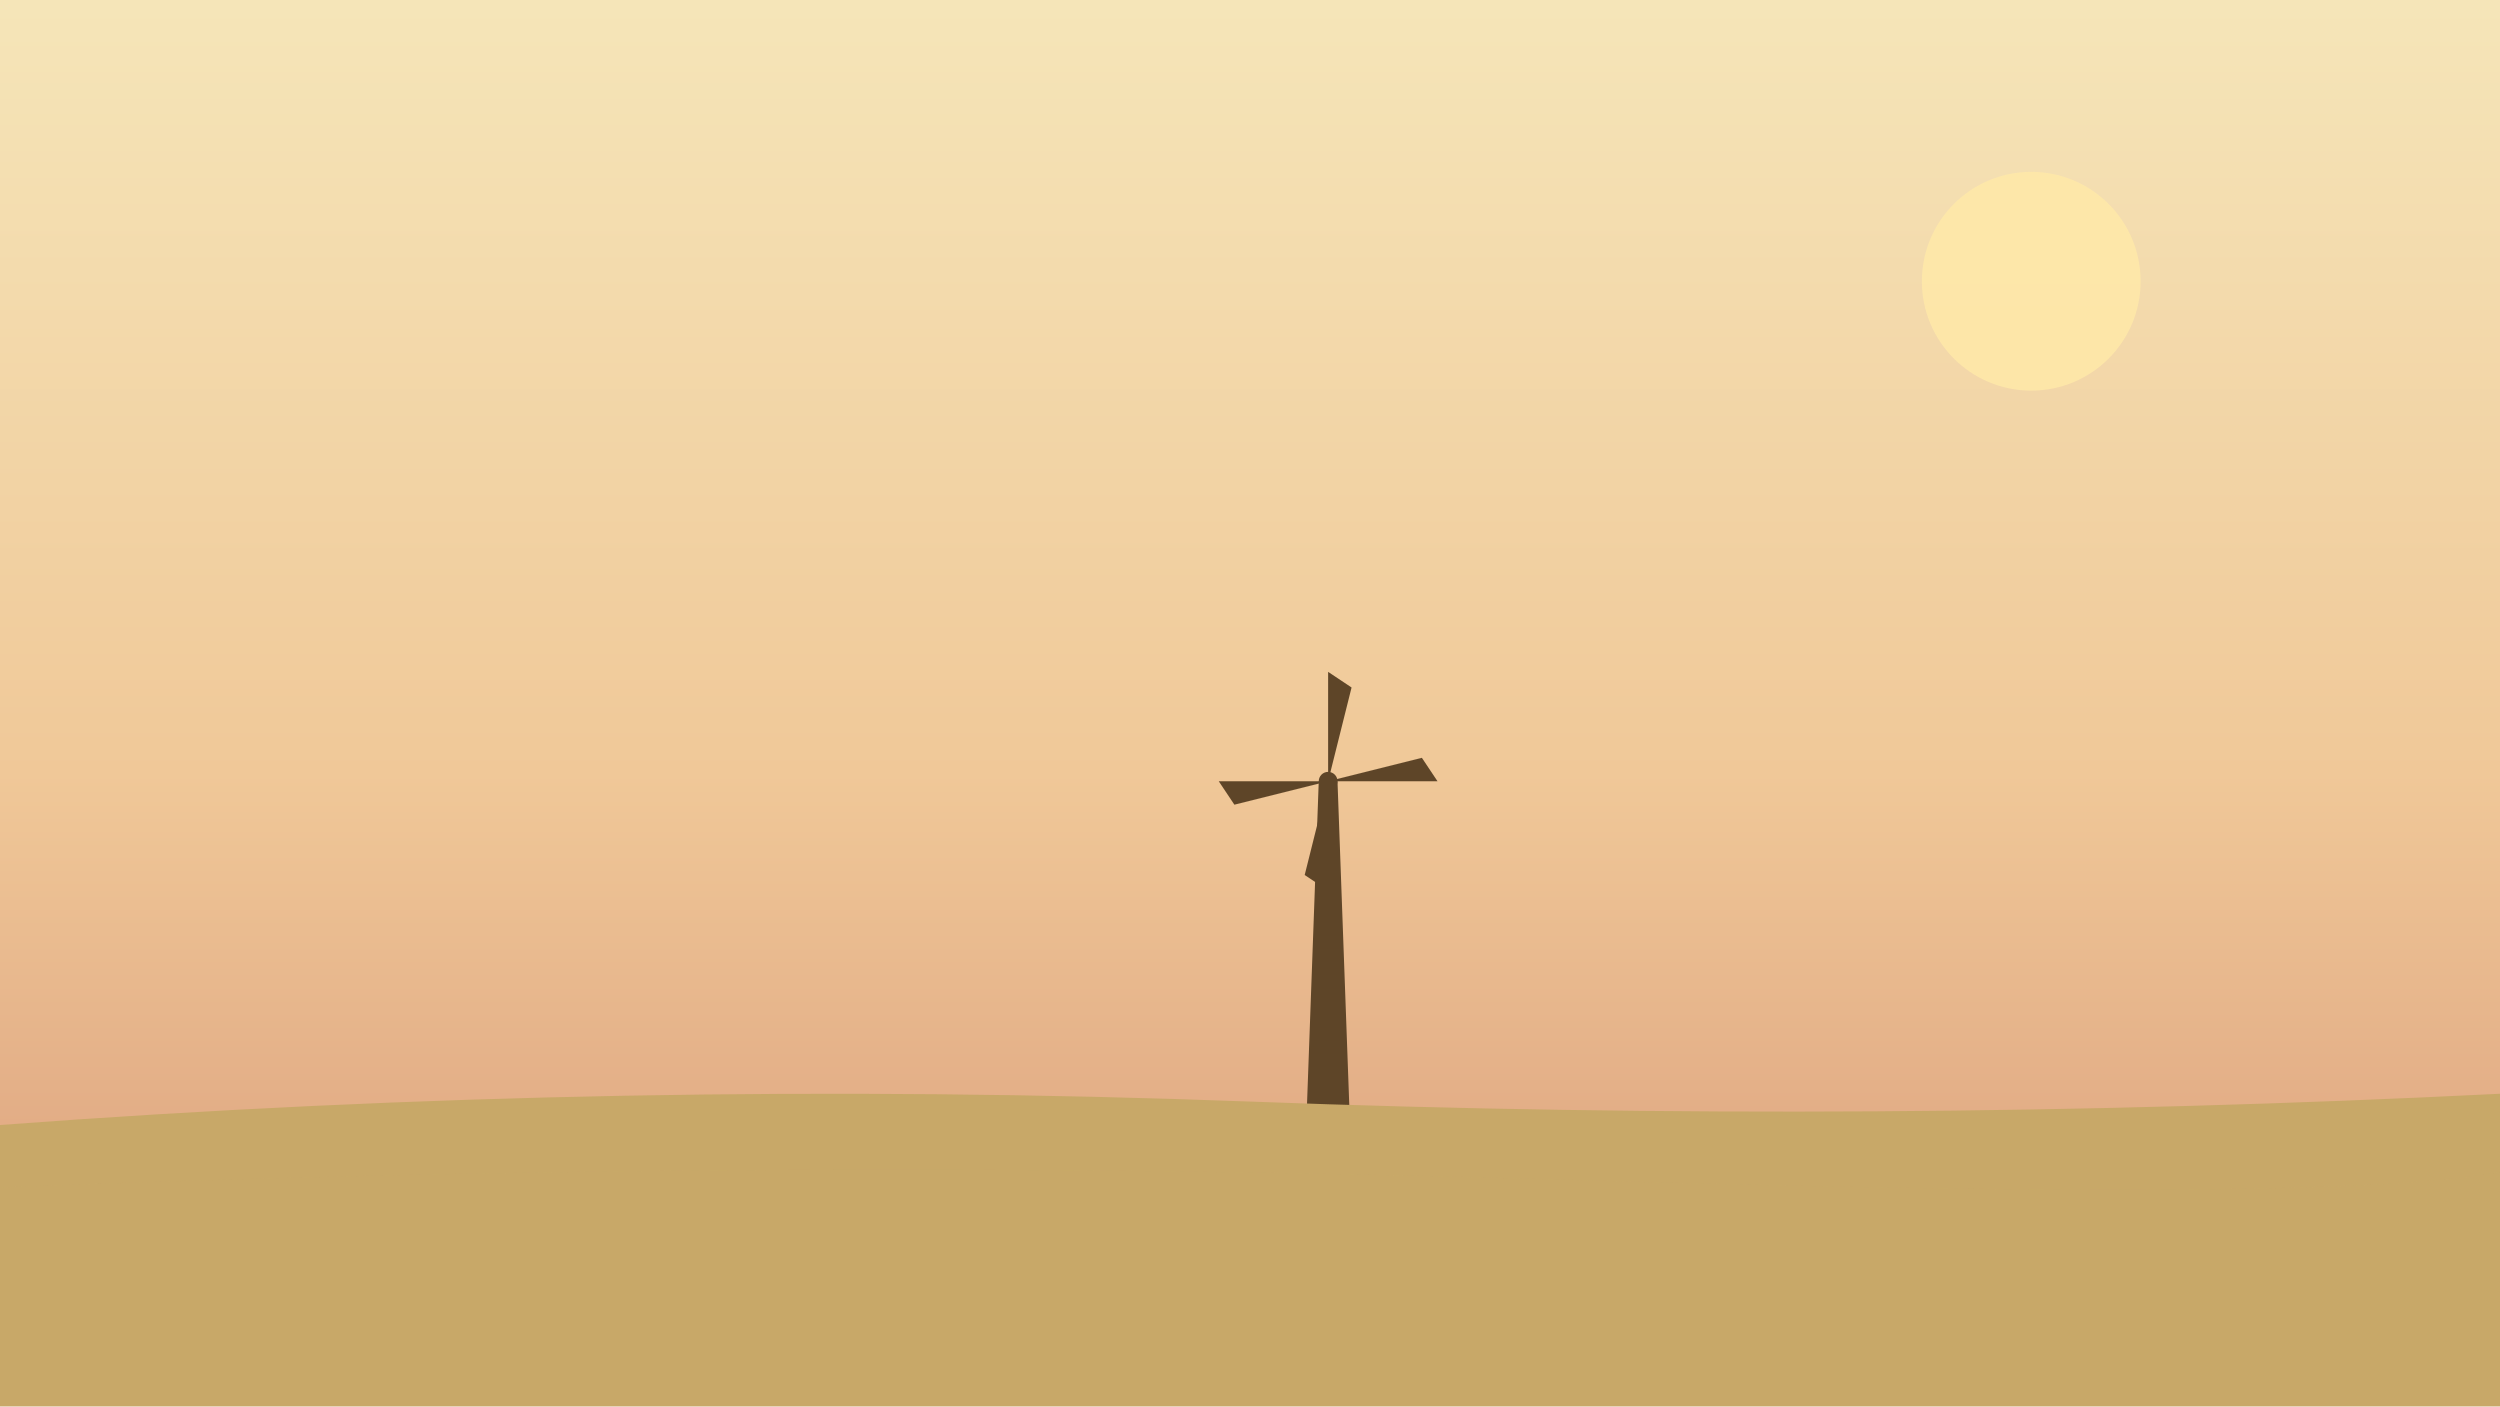
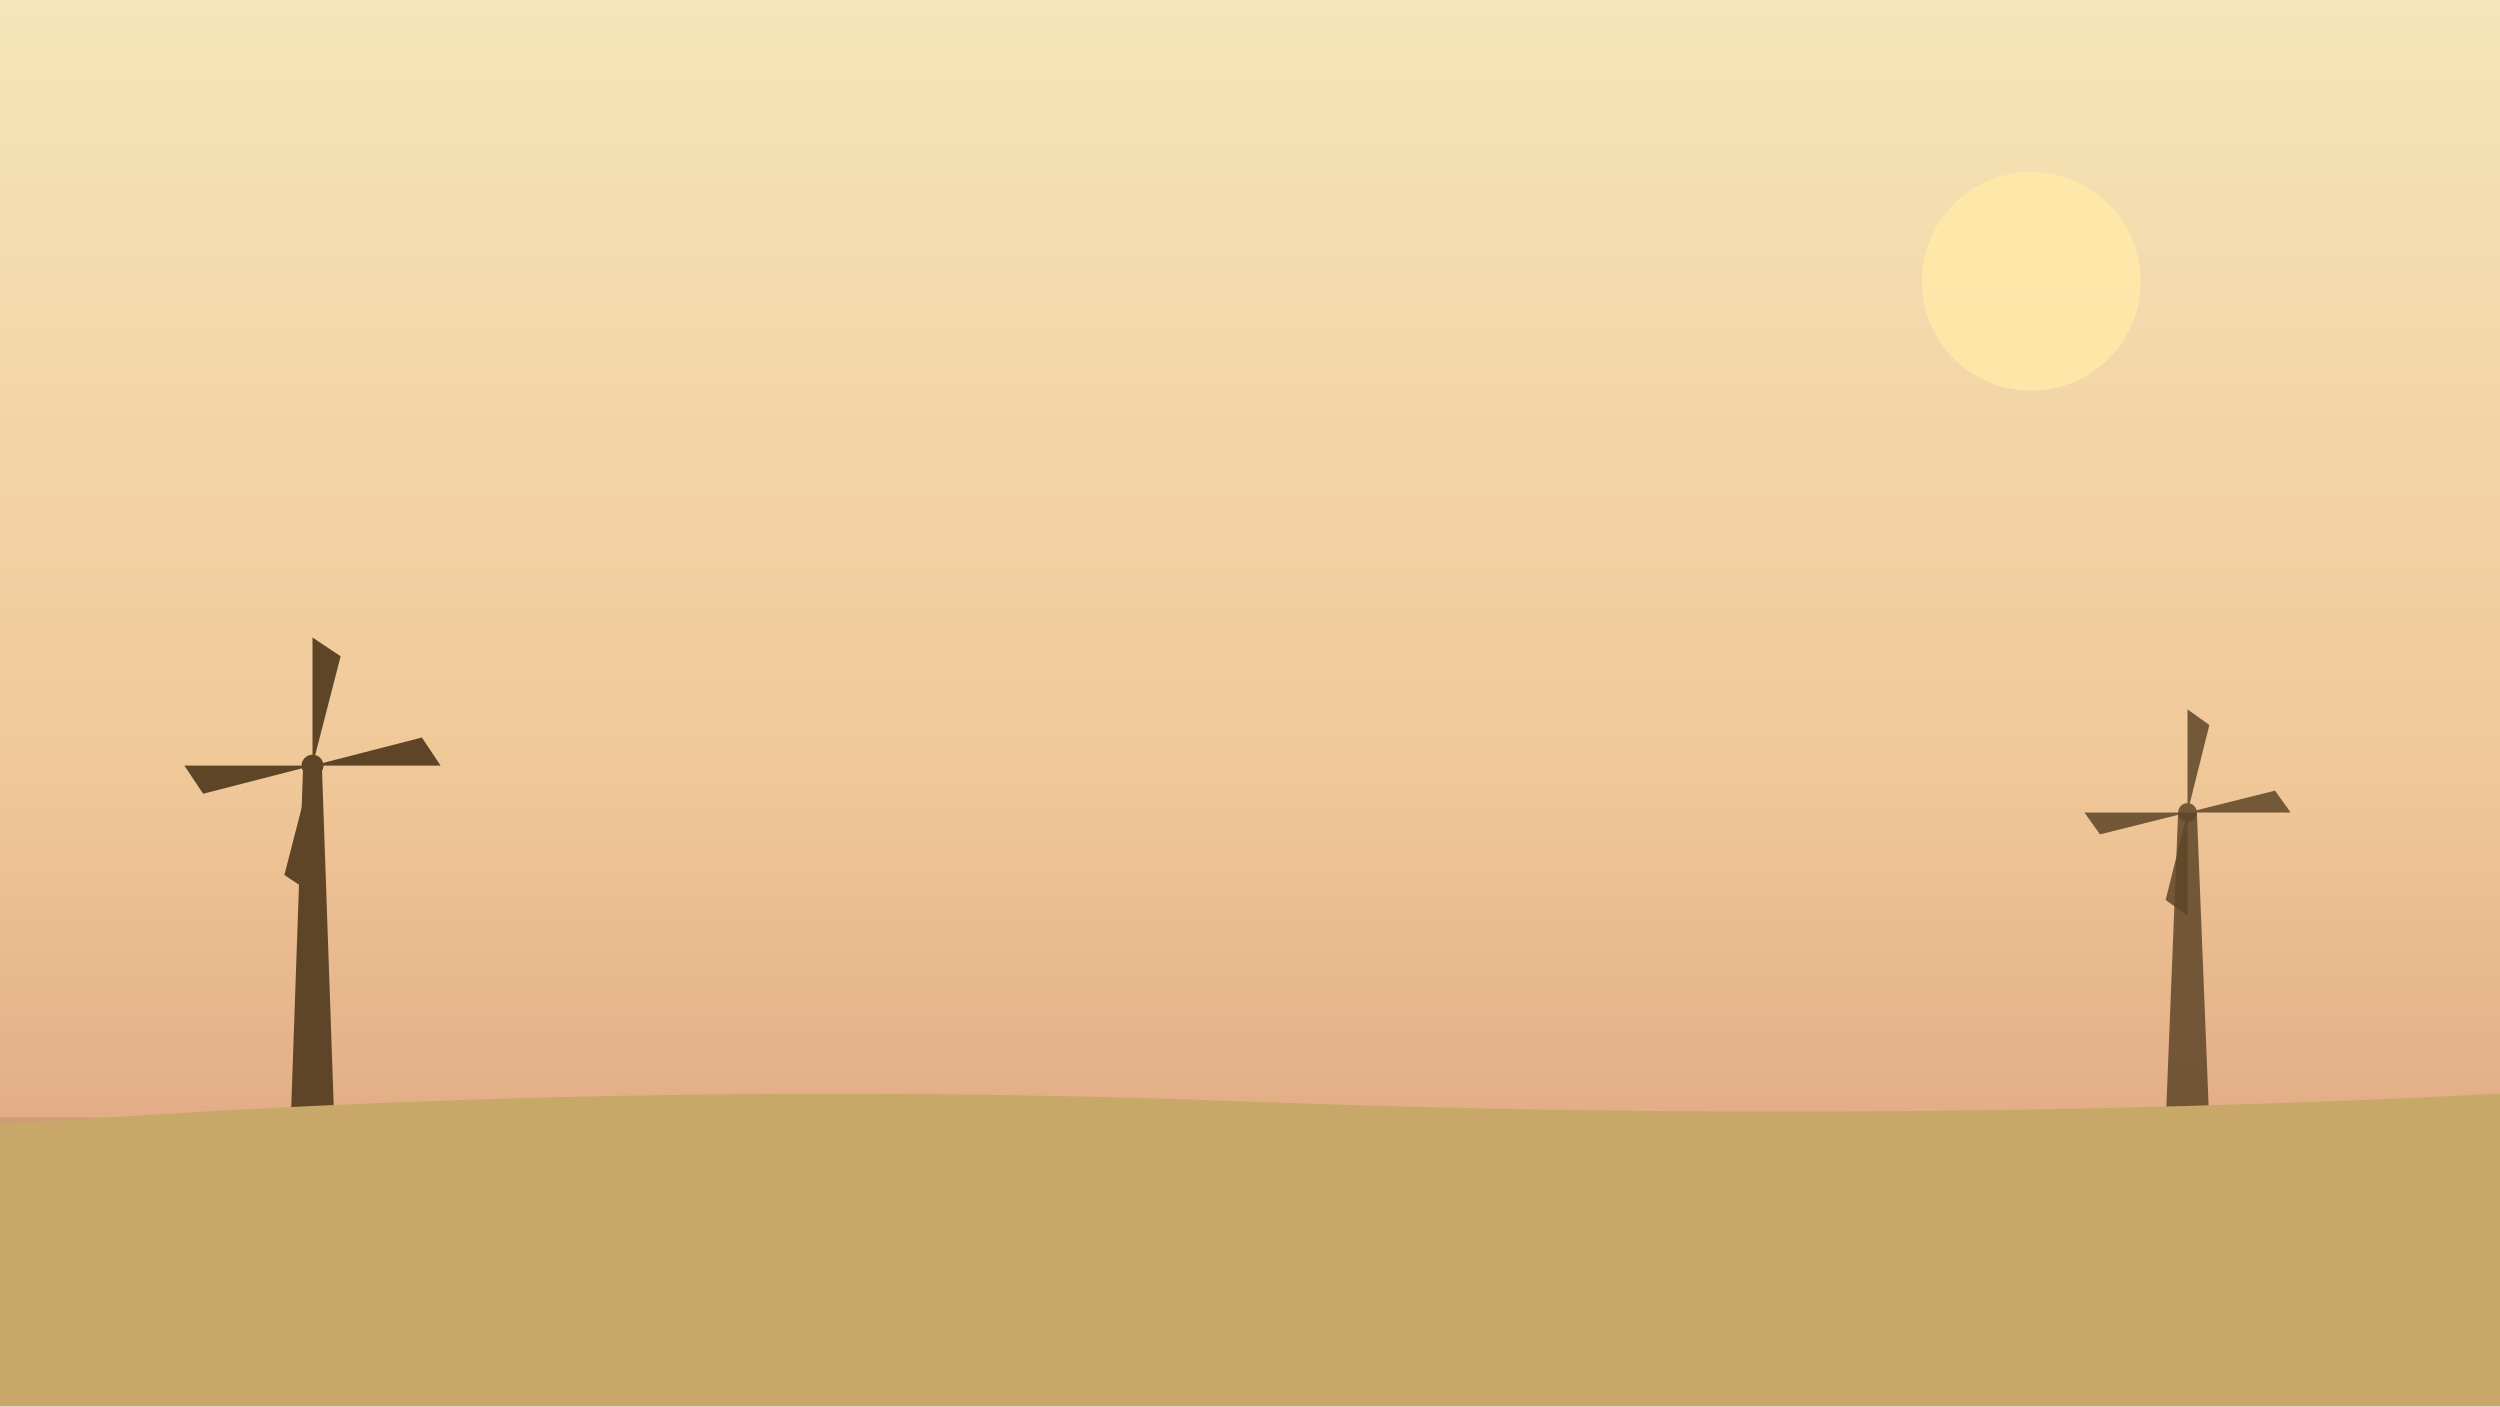
<svg xmlns="http://www.w3.org/2000/svg" viewBox="0 0 1600 900" preserveAspectRatio="xMidYMid slice">
  <defs>
    <linearGradient id="g" x1="0" y1="0" x2="0" y2="1">
      <stop offset="0%" stop-color="#F5E5B8" />
      <stop offset="55%" stop-color="#F0C898" />
      <stop offset="100%" stop-color="#D89878" />
    </linearGradient>
  </defs>
  <rect width="1600" height="900" fill="url(#g)" />
  <circle cx="1300" cy="180" r="70" fill="#FFE9A8" opacity="0.85" />
-   <rect x="380" y="720" width="900" height="20" fill="#9E7E4A" opacity="0.3" />
-   <polygon points="836,720 844,500 856,500 864,720" fill="#5E4528" />
-   <g transform="translate(850 500)" fill="#5E4528">
+   <rect x="0" y="715" width="1600" height="20" fill="#9E7E4A" opacity="0.3" />
+   <polygon points="186,720 194,490 206,490 214,720" fill="#5E4528" />
+   <g transform="translate(200 490)" fill="#5E4528">
+     <ellipse cx="0" cy="0" rx="7" ry="7" />
+     <polygon points="0,0 70,-18 82,0" />
+     <polygon points="0,0 -18,70 0,82" />
+     <polygon points="0,0 -70,18 -82,0" />
+     <polygon points="0,0 18,-70 0,-82" />
+   </g>
+   <polygon points="1386,720 1394,520 1406,520 1414,720" fill="#5E4528" opacity="0.85" />
+   <g transform="translate(1400 520)" fill="#5E4528" opacity="0.85">
    <ellipse cx="0" cy="0" rx="6" ry="6" />
-     <polygon points="0,0 60,-15 70,0" />
-     <polygon points="0,0 -15,60 0,70" />
-     <polygon points="0,0 -60,15 -70,0" />
-     <polygon points="0,0 15,-60 0,-70" />
+     <polygon points="0,0 56,-14 66,0" />
+     <polygon points="0,0 -14,56 0,66" />
+     <polygon points="0,0 -56,14 -66,0" />
+     <polygon points="0,0 14,-56 0,-66" />
  </g>
  <path d="M0 720 Q 400 690 800 705 T 1600 700 L 1600 900 L 0 900 Z" fill="#C8A868" />
  <path d="M0 760 Q 500 740 1000 755 T 1600 750 L 1600 900 L 0 900 Z" fill="#C8A868" opacity="0.7" />
</svg>
